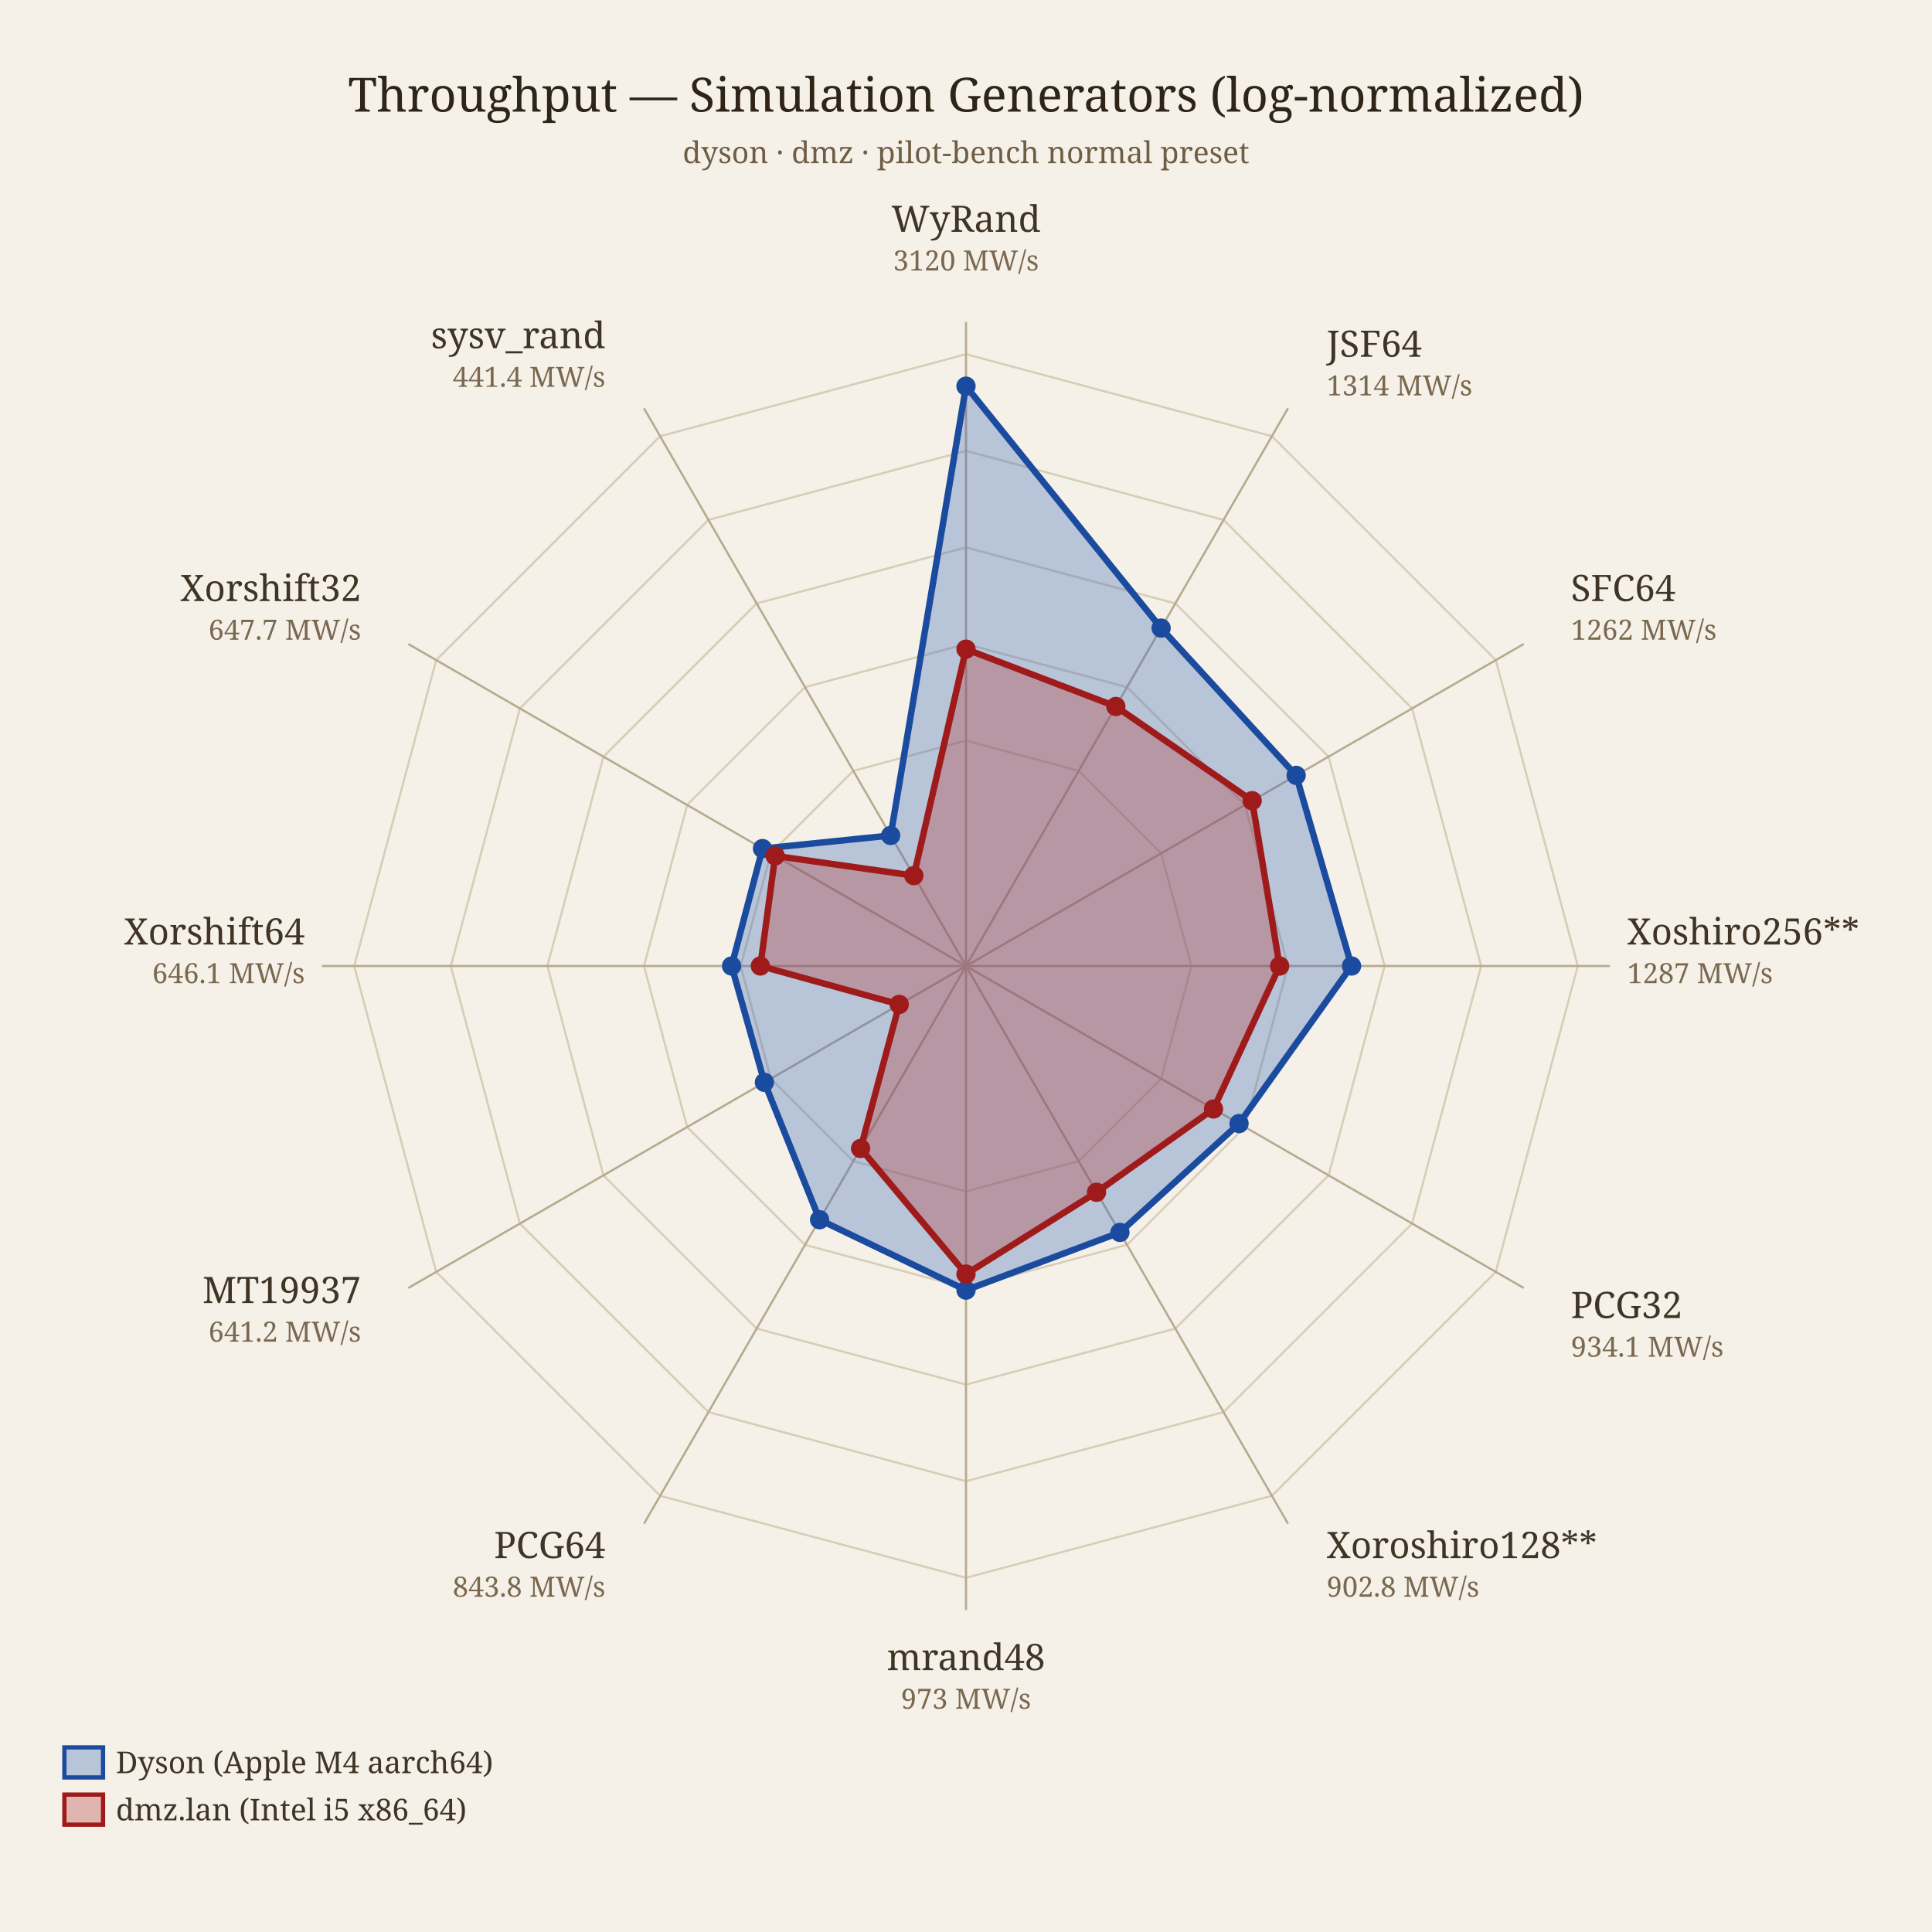
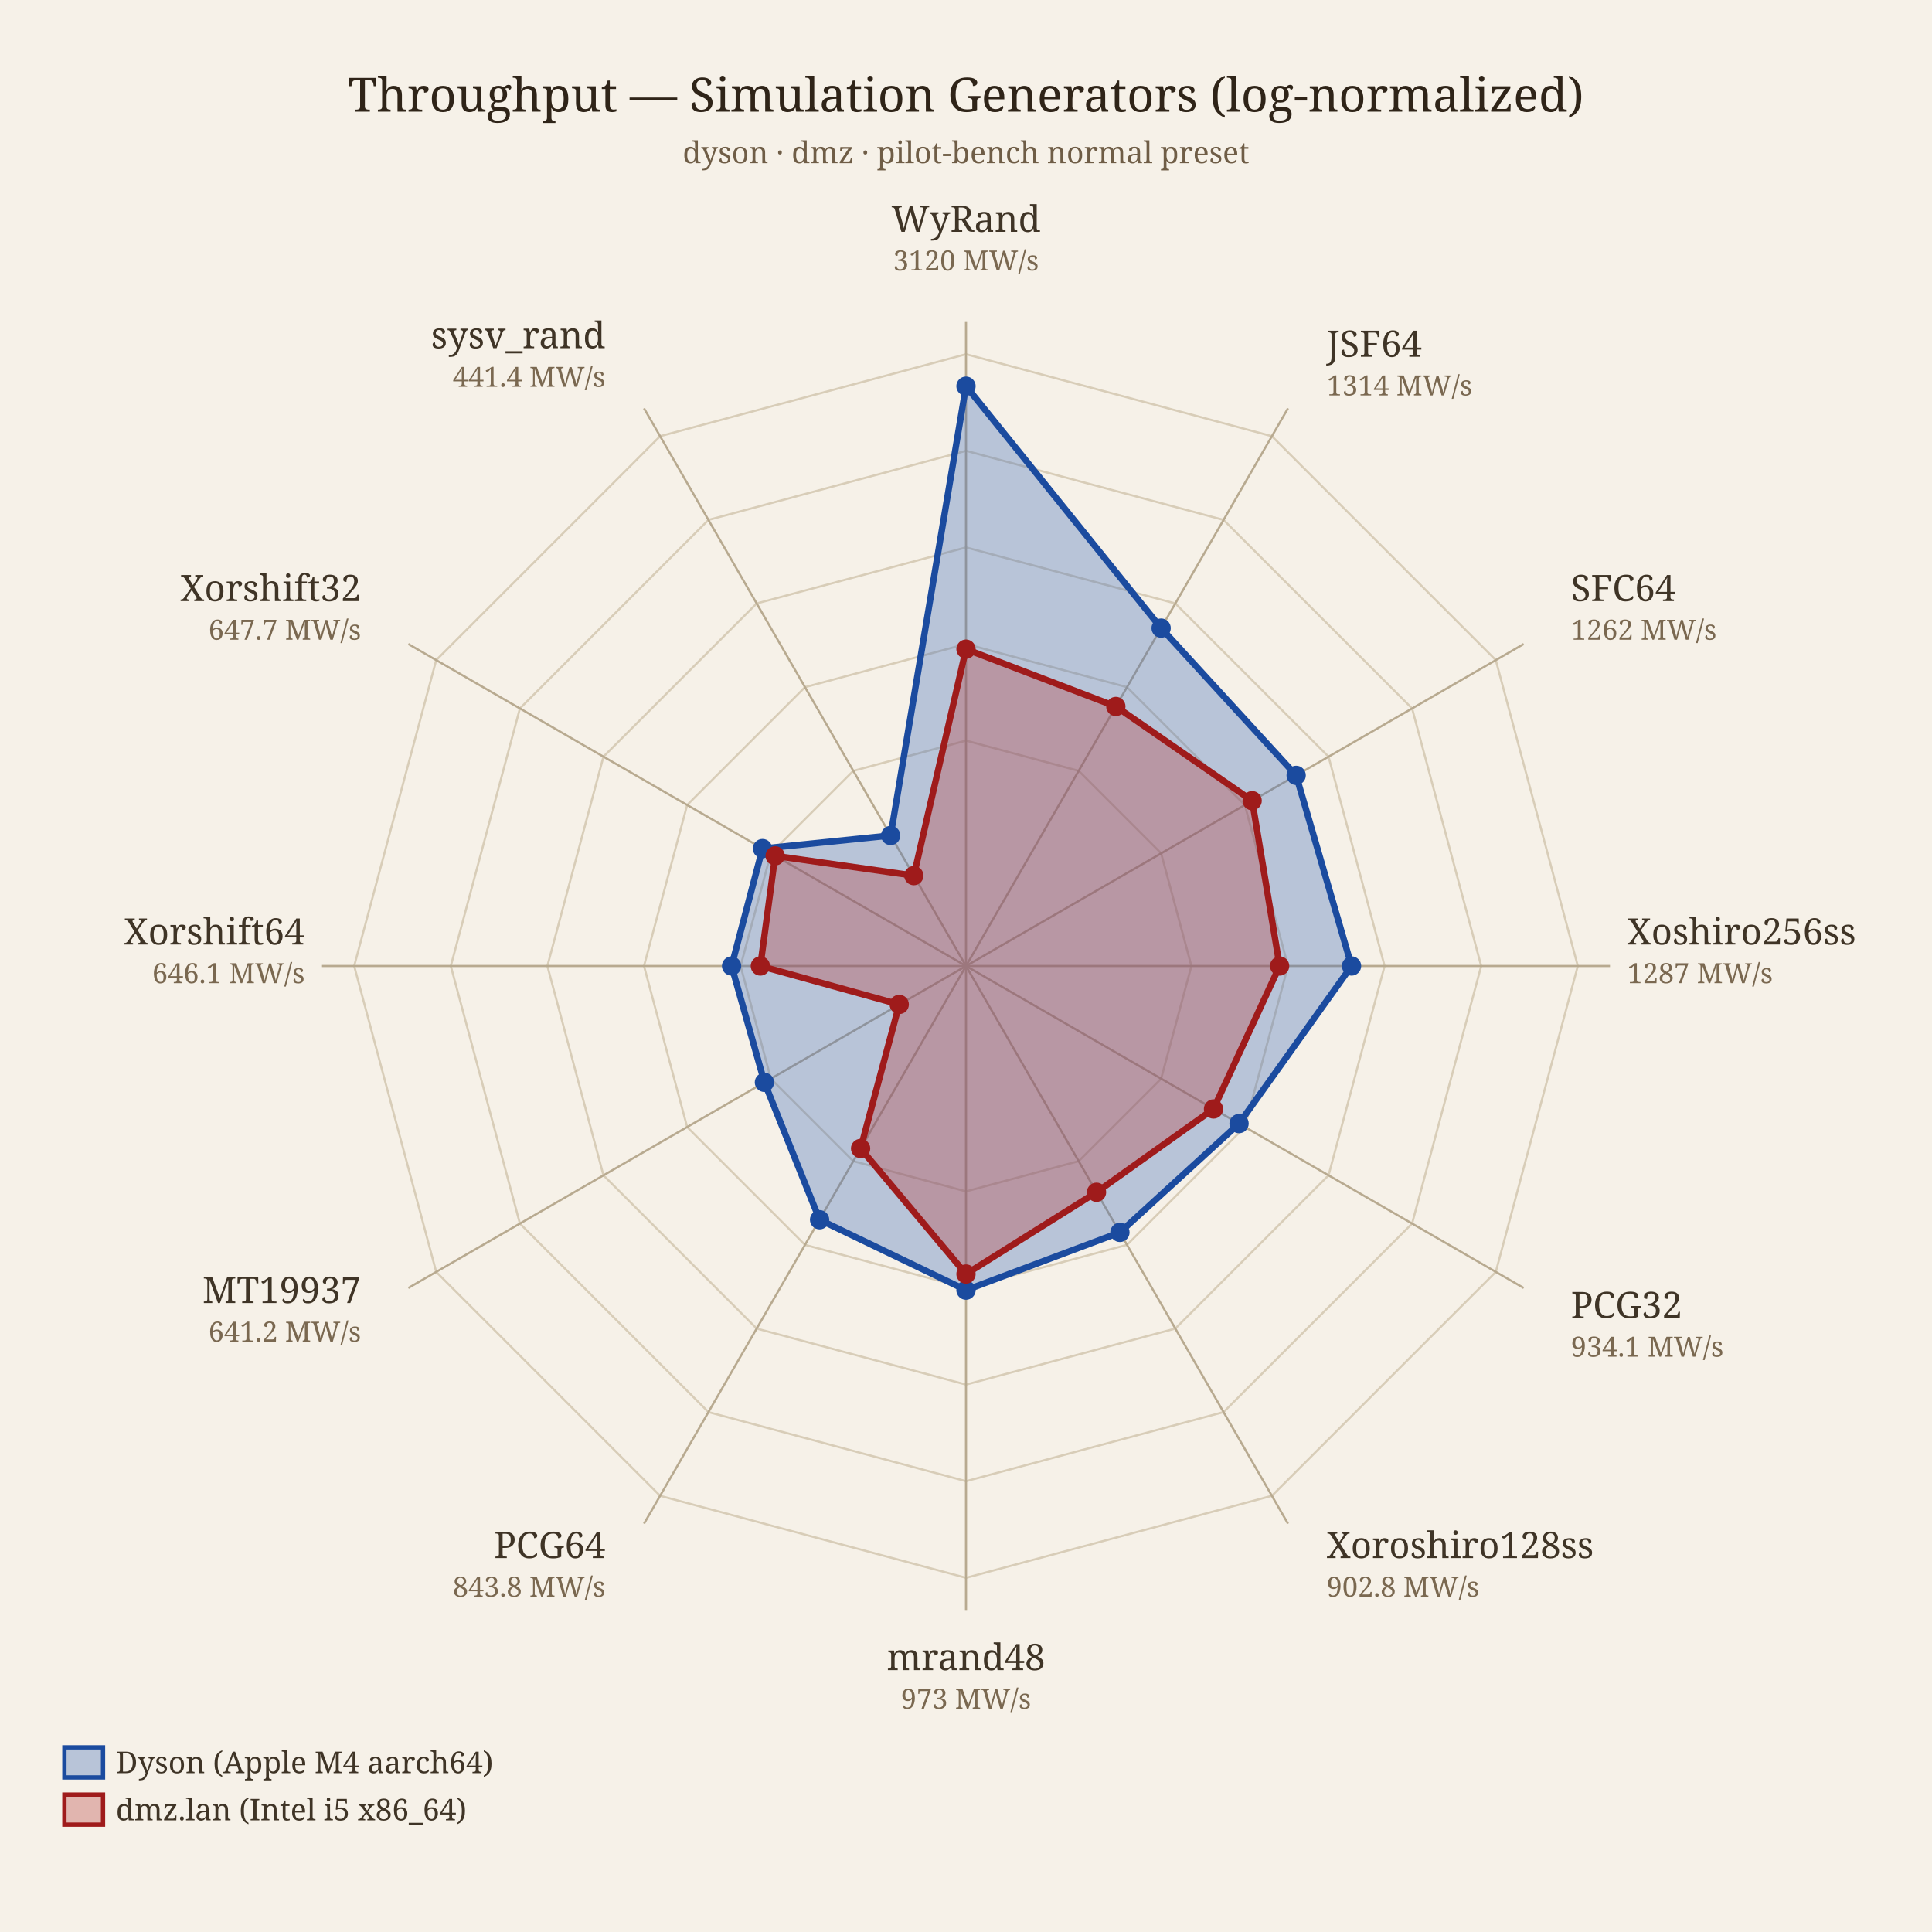
<svg xmlns="http://www.w3.org/2000/svg" width="900" height="900" viewBox="0 0 900 900">
  <rect width="100%" height="100%" fill="#f6f1e8" />
  <g stroke="#d8cdb8" fill="none">
    <polygon points="450.0,345.0 502.5,359.1 540.9,397.5 555.0,450.0 540.9,502.5 502.5,540.9 450.0,555.0 397.5,540.9 359.1,502.5 345.0,450.0 359.1,397.5 397.5,359.1" stroke-width="1" />
    <polygon points="450.0,300.0 525.0,320.1 579.9,375.0 600.0,450.0 579.9,525.0 525.0,579.9 450.0,600.0 375.0,579.9 320.1,525.0 300.0,450.0 320.1,375.0 375.0,320.1" stroke-width="1" />
    <polygon points="450.0,255.0 547.5,281.1 618.9,352.5 645.0,450.0 618.9,547.5 547.5,618.9 450.0,645.0 352.5,618.9 281.1,547.5 255.0,450.0 281.1,352.5 352.5,281.1" stroke-width="1" />
    <polygon points="450.0,210.0 570.0,242.2 657.8,330.0 690.0,450.0 657.8,570.0 570.0,657.8 450.0,690.0 330.0,657.8 242.2,570.0 210.0,450.0 242.2,330.0 330.0,242.2" stroke-width="1" />
    <polygon points="450.0,165.0 592.5,203.2 696.8,307.5 735.0,450.0 696.8,592.5 592.5,696.8 450.0,735.0 307.5,696.8 203.2,592.5 165.0,450.0 203.2,307.5 307.5,203.2" stroke-width="1" />
  </g>
  <g stroke="#b8aa90" stroke-width="1">
    <line x1="450" y1="450" x2="450.0" y2="150.0" />
    <line x1="450" y1="450" x2="600.0" y2="190.2" />
    <line x1="450" y1="450" x2="709.8" y2="300.0" />
    <line x1="450" y1="450" x2="750.0" y2="450.0" />
    <line x1="450" y1="450" x2="709.8" y2="600.0" />
    <line x1="450" y1="450" x2="600.0" y2="709.8" />
    <line x1="450" y1="450" x2="450.0" y2="750.0" />
    <line x1="450" y1="450" x2="300.0" y2="709.8" />
    <line x1="450" y1="450" x2="190.2" y2="600.0" />
    <line x1="450" y1="450" x2="150.0" y2="450.0" />
    <line x1="450" y1="450" x2="190.2" y2="300.0" />
    <line x1="450" y1="450" x2="300.0" y2="190.2" />
  </g>
  <polygon points="450.0,179.9 540.9,292.6 603.8,361.2 629.6,450.0 577.2,523.4 521.7,574.1 450.0,601.0 381.8,568.2 356.1,504.2 340.8,450.0 355.2,395.3 414.9,389.2" fill="#3c6bb855" stroke="#1b4b9f" stroke-width="3" />
  <g fill="#1b4b9f">
    <circle cx="450.0" cy="179.9" r="4.5" />
    <circle cx="540.9" cy="292.6" r="4.5" />
    <circle cx="603.8" cy="361.2" r="4.5" />
    <circle cx="629.6" cy="450.0" r="4.5" />
    <circle cx="577.2" cy="523.4" r="4.5" />
    <circle cx="521.7" cy="574.1" r="4.5" />
    <circle cx="450.0" cy="601.0" r="4.5" />
    <circle cx="381.8" cy="568.2" r="4.5" />
    <circle cx="356.1" cy="504.2" r="4.5" />
    <circle cx="340.8" cy="450.0" r="4.5" />
    <circle cx="355.2" cy="395.3" r="4.5" />
    <circle cx="414.9" cy="389.2" r="4.5" />
  </g>
  <polygon points="450.0,302.4 519.8,329.1 583.3,373.0 596.1,450.0 565.3,516.6 510.8,555.4 450.0,593.5 400.9,535.0 418.9,467.9 354.2,450.0 361.1,398.7 425.7,407.9" fill="#b83c3c55" stroke="#9f1b1b" stroke-width="3" />
  <g fill="#9f1b1b">
    <circle cx="450.0" cy="302.4" r="4.5" />
    <circle cx="519.8" cy="329.1" r="4.5" />
    <circle cx="583.3" cy="373.0" r="4.5" />
    <circle cx="596.1" cy="450.0" r="4.5" />
    <circle cx="565.3" cy="516.6" r="4.5" />
    <circle cx="510.8" cy="555.4" r="4.5" />
    <circle cx="450.0" cy="593.5" r="4.5" />
    <circle cx="400.9" cy="535.0" r="4.5" />
    <circle cx="418.9" cy="467.9" r="4.5" />
    <circle cx="354.2" cy="450.0" r="4.5" />
    <circle cx="361.1" cy="398.7" r="4.5" />
    <circle cx="425.7" cy="407.9" r="4.5" />
  </g>
  <g font-family="Georgia, serif" font-size="17" fill="#3f3426">
    <text x="450.0" y="108.0" text-anchor="middle">WyRand</text>
    <text x="450.0" y="126.0" text-anchor="middle" font-size="13" fill="#7a6850">3120 MW/s</text>
    <text x="618.0" y="166.2" text-anchor="start">JSF64</text>
    <text x="618.0" y="184.2" text-anchor="start" font-size="13" fill="#7a6850">1314 MW/s</text>
    <text x="731.8" y="280.0" text-anchor="start">SFC64</text>
    <text x="731.8" y="298.0" text-anchor="start" font-size="13" fill="#7a6850">1262 MW/s</text>
-     <text x="758.0" y="440.0" text-anchor="start">Xoshiro256**</text>
+     <text x="758.0" y="440.0" text-anchor="start">Xoshiro256ss</text>
    <text x="758.0" y="458.0" text-anchor="start" font-size="13" fill="#7a6850">1287 MW/s</text>
    <text x="731.8" y="614.0" text-anchor="start">PCG32</text>
    <text x="731.8" y="632.0" text-anchor="start" font-size="13" fill="#7a6850">934.1 MW/s</text>
-     <text x="618.0" y="725.8" text-anchor="start">Xoroshiro128**</text>
+     <text x="618.0" y="725.8" text-anchor="start">Xoroshiro128ss</text>
    <text x="618.0" y="743.8" text-anchor="start" font-size="13" fill="#7a6850">902.8 MW/s</text>
    <text x="450.0" y="778.0" text-anchor="middle">mrand48</text>
    <text x="450.0" y="796.0" text-anchor="middle" font-size="13" fill="#7a6850">973 MW/s</text>
    <text x="282.0" y="725.8" text-anchor="end">PCG64</text>
    <text x="282.0" y="743.8" text-anchor="end" font-size="13" fill="#7a6850">843.8 MW/s</text>
    <text x="168.2" y="607.0" text-anchor="end">MT19937</text>
    <text x="168.2" y="625.0" text-anchor="end" font-size="13" fill="#7a6850">641.2 MW/s</text>
    <text x="142.0" y="440.0" text-anchor="end">Xorshift64</text>
    <text x="142.0" y="458.0" text-anchor="end" font-size="13" fill="#7a6850">646.1 MW/s</text>
    <text x="168.2" y="280.0" text-anchor="end">Xorshift32</text>
    <text x="168.2" y="298.0" text-anchor="end" font-size="13" fill="#7a6850">647.7 MW/s</text>
    <text x="282.0" y="162.2" text-anchor="end">sysv_rand</text>
    <text x="282.0" y="180.2" text-anchor="end" font-size="13" fill="#7a6850">441.4 MW/s</text>
  </g>
  <g font-family="Georgia, serif" font-size="14" fill="#3f3426">
    <rect x="30" y="814" width="18" height="14" fill="#3c6bb855" stroke="#1b4b9f" stroke-width="2" />
    <text x="54" y="826">Dyson (Apple M4 aarch64)</text>
    <rect x="30" y="836" width="18" height="14" fill="#b83c3c55" stroke="#9f1b1b" stroke-width="2" />
    <text x="54" y="848">dmz.lan (Intel i5 x86_64)</text>
  </g>
  <text x="450" y="52" text-anchor="middle" font-family="Georgia, serif" font-size="22" fill="#2f2418">Throughput — Simulation Generators (log-normalized)</text>
  <text x="450" y="76" text-anchor="middle" font-family="Georgia, serif" font-size="14" fill="#6f5d46">dyson · dmz · pilot-bench normal preset</text>
</svg>
